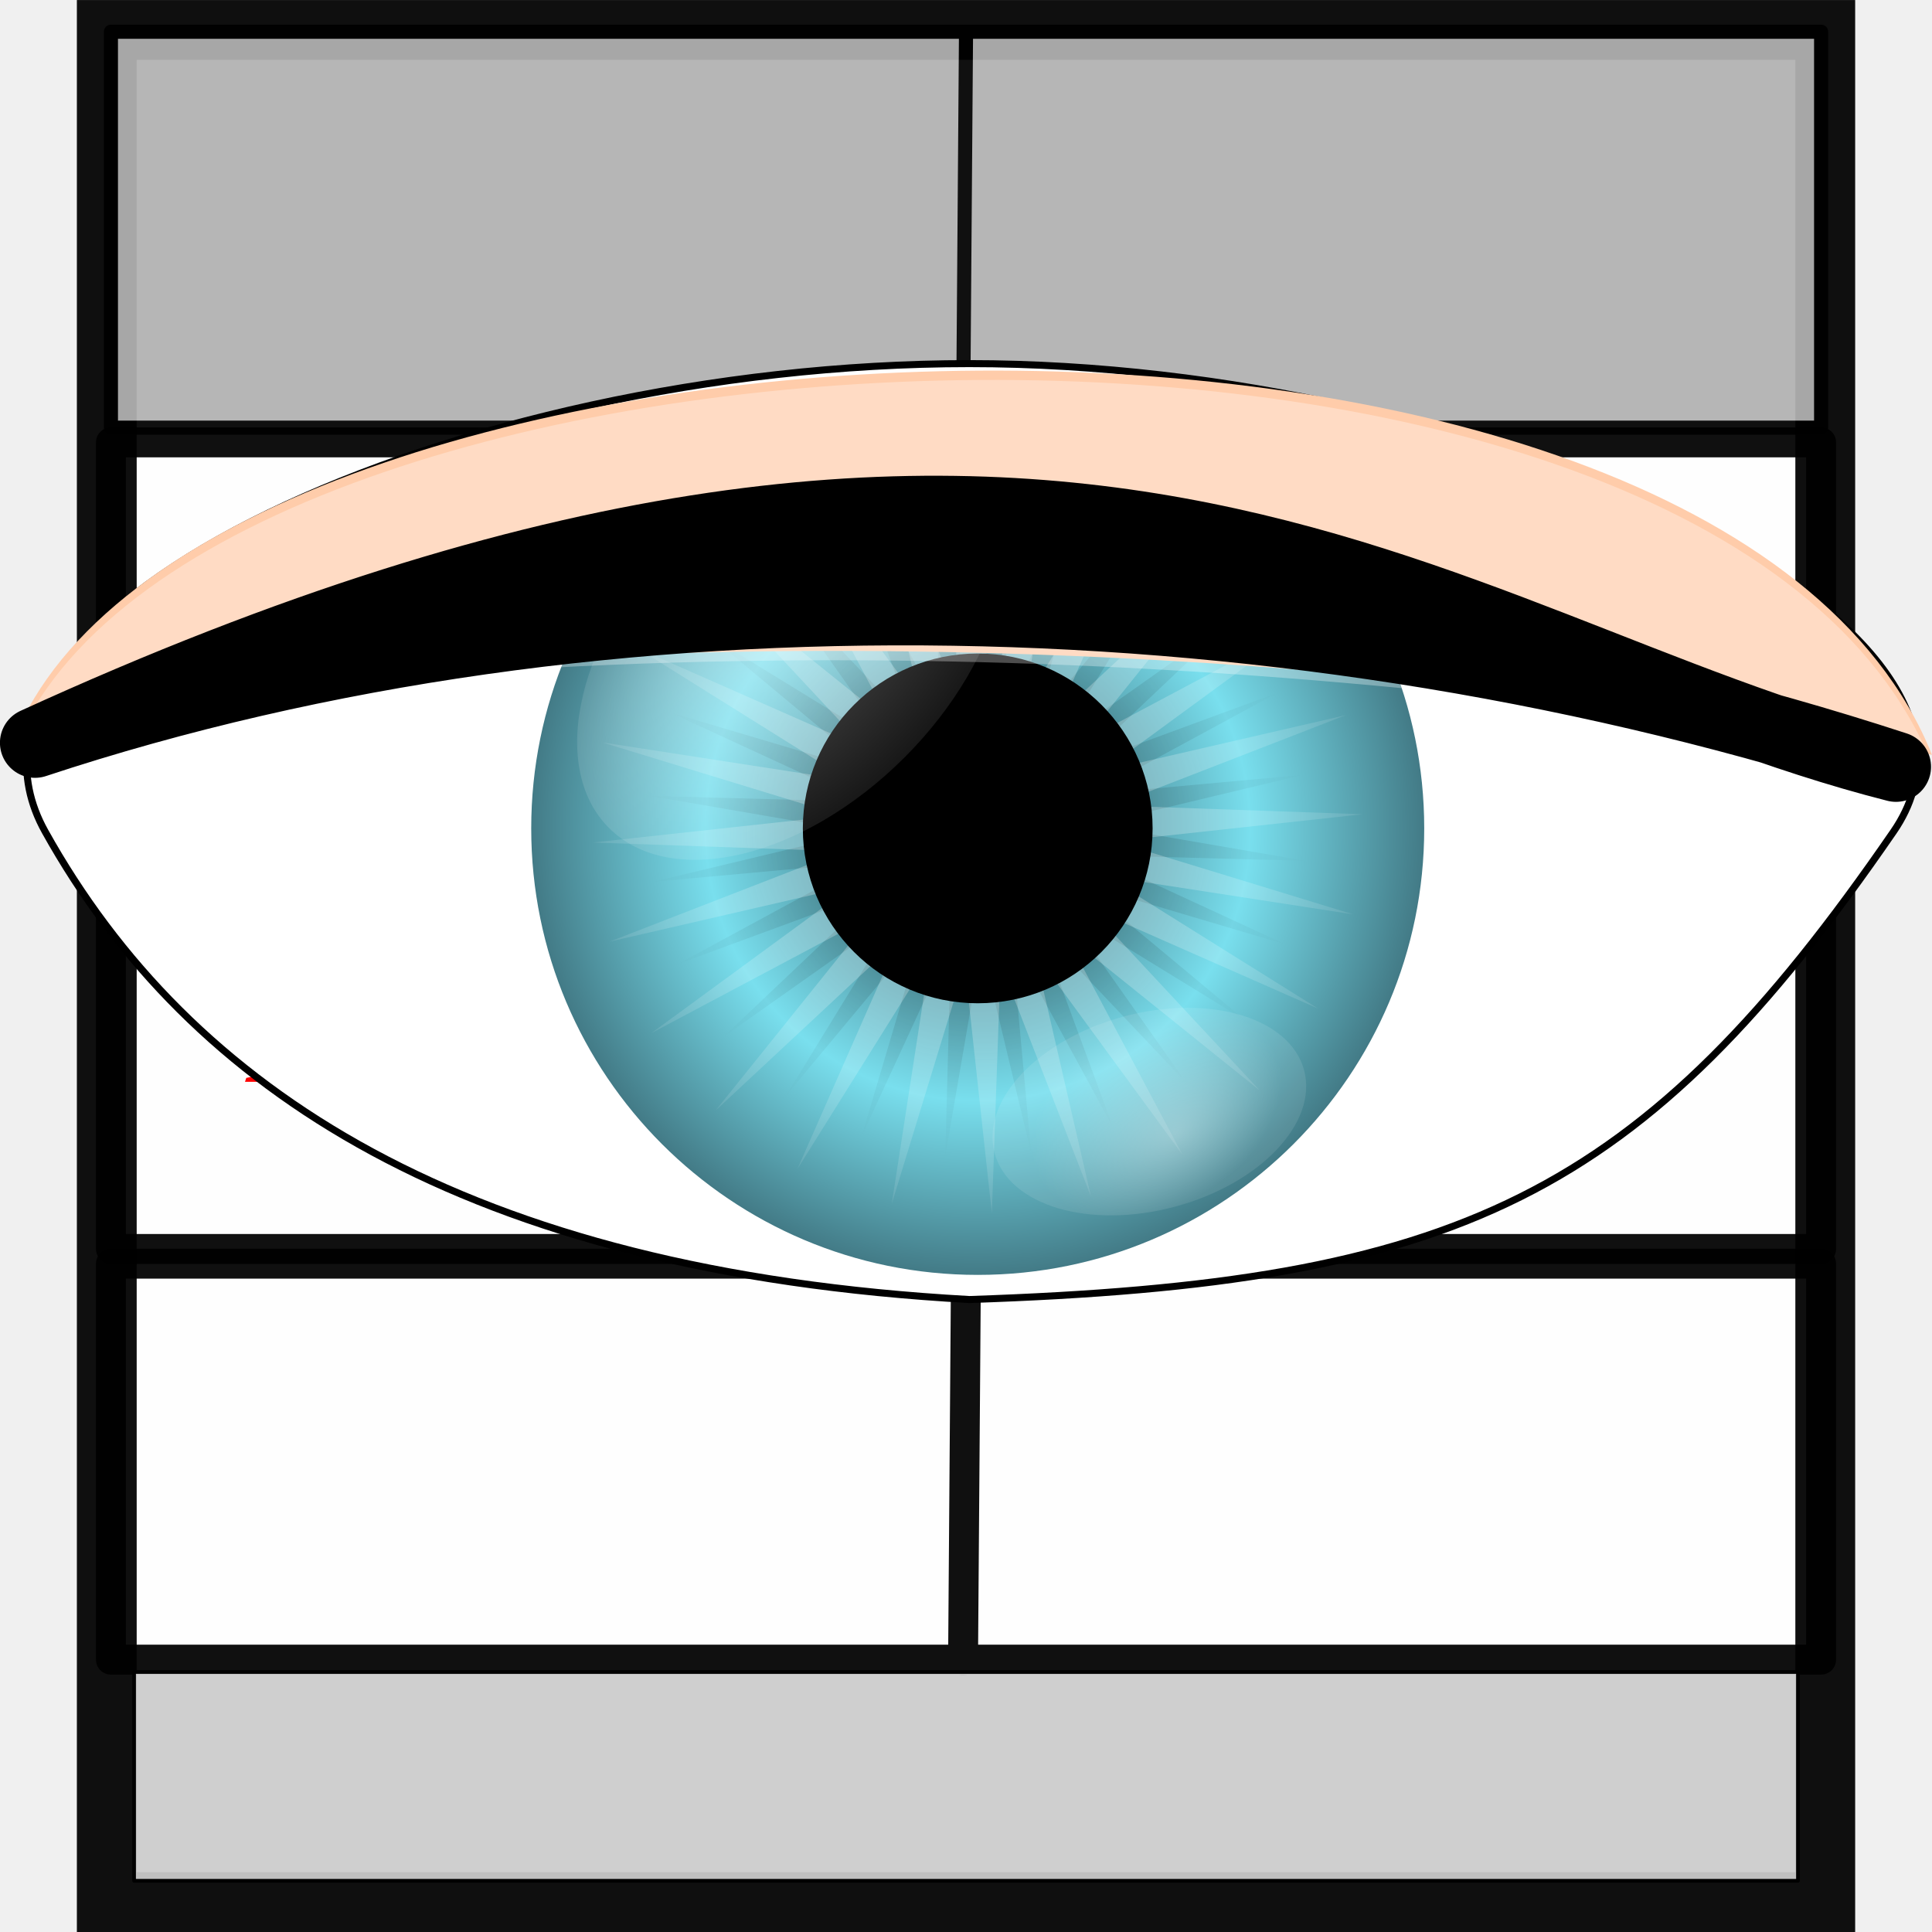
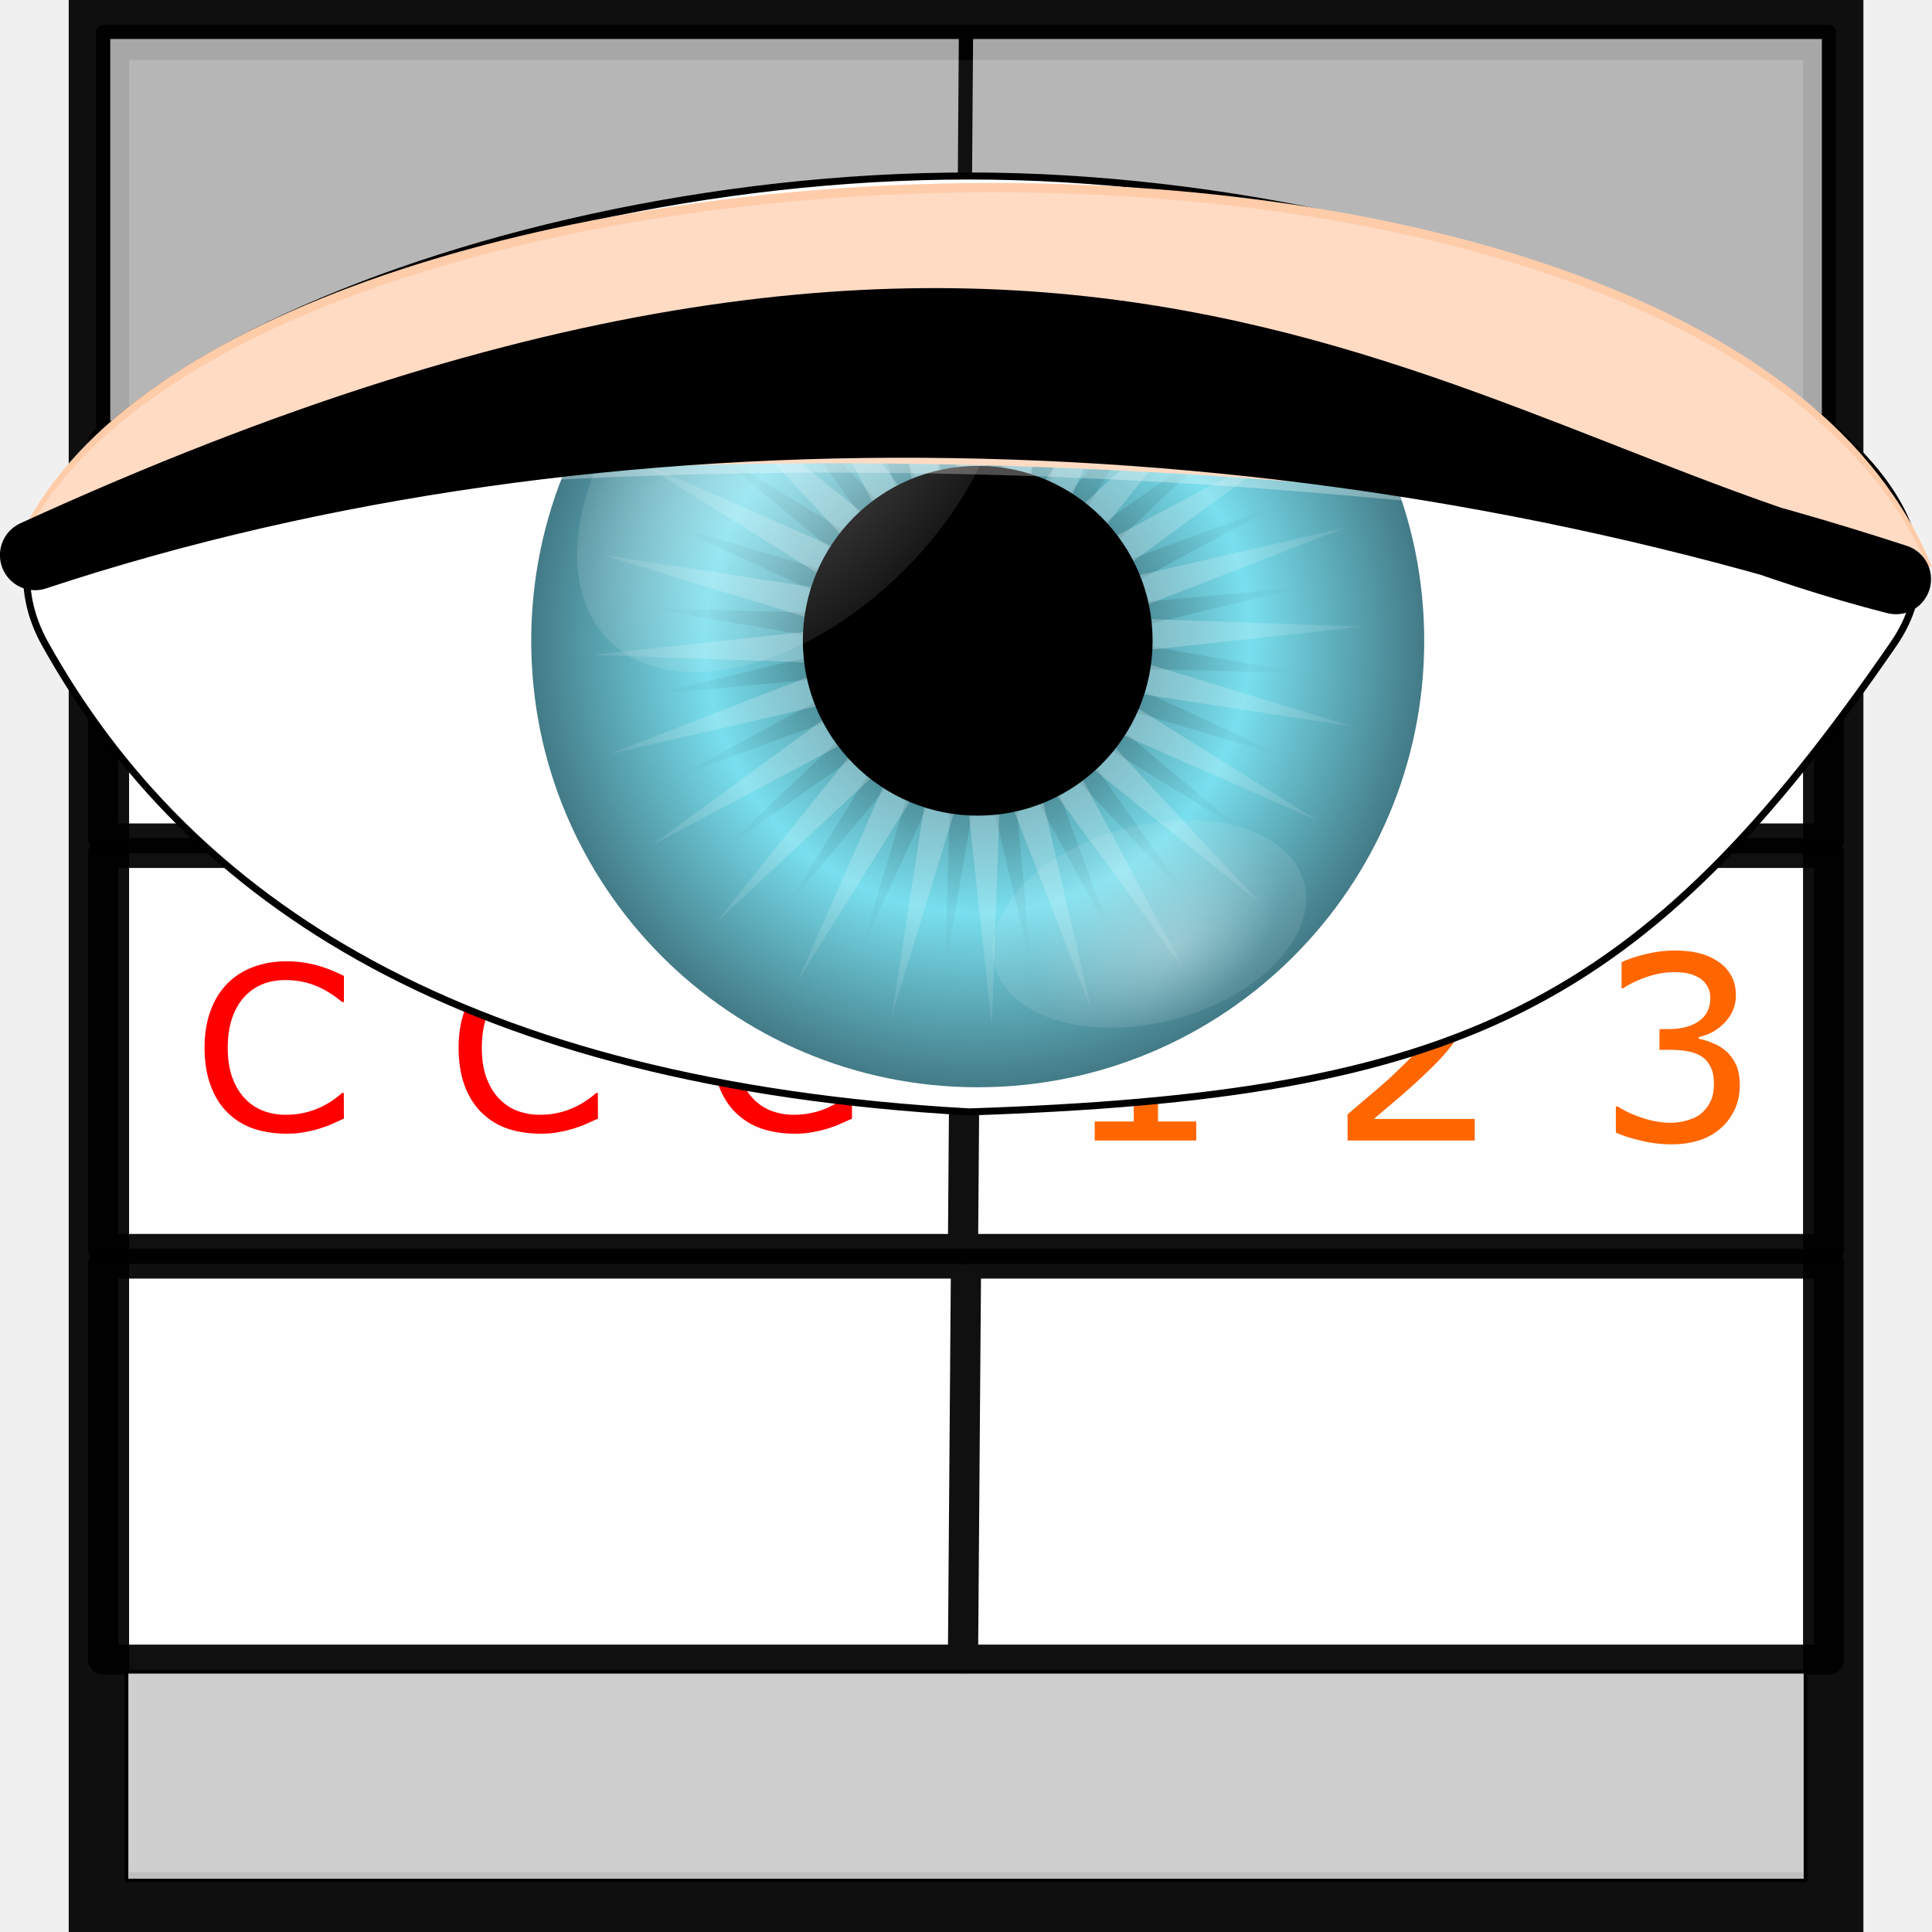
<svg xmlns="http://www.w3.org/2000/svg" xmlns:xlink="http://www.w3.org/1999/xlink" width="32" height="32" id="svg17560" version="1.1" viewBox="0 0 32 32">
  <defs id="defs17562">
    <radialGradient xlink:href="#linearGradient3773" id="radialGradient14019" gradientUnits="userSpaceOnUse" gradientTransform="matrix(0.610003,0,0,0.610003,57.68046,101.3106)" spreadMethod="reflect" cx="147.899" cy="259.772" fx="147.899" fy="259.772" r="227.538" />
    <linearGradient id="linearGradient3773">
      <stop style="stop-color:#24424c;stop-opacity:1;" offset="0" id="stop3775" />
      <stop style="stop-color:#79dfee;stop-opacity:1;" offset="1" id="stop3777" />
    </linearGradient>
    <radialGradient xlink:href="#linearGradient8251" id="radialGradient14021" gradientUnits="userSpaceOnUse" gradientTransform="matrix(0.991749,-0.1351,0.1351,0.991749,-57.27289,-28.38547)" cx="-235.122" cy="409.568" fx="-235.122" fy="409.568" r="206.68" />
    <linearGradient id="linearGradient8251">
      <stop style="stop-color:#000000;stop-opacity:0.251;" offset="0" id="stop8253" />
      <stop style="stop-color:#000000;stop-opacity:0;" offset="1" id="stop8255" />
    </linearGradient>
    <radialGradient xlink:href="#linearGradient8983" id="radialGradient14023" gradientUnits="userSpaceOnUse" cx="-235.122" cy="409.568" fx="-235.122" fy="409.568" r="206.68" />
    <linearGradient id="linearGradient8983">
      <stop style="stop-color:#ffffff;stop-opacity:0.373;" offset="0" id="stop8985" />
      <stop style="stop-color:#ffffff;stop-opacity:0.094;" offset="1" id="stop8987" />
    </linearGradient>
    <radialGradient xlink:href="#linearGradient8983" id="radialGradient14025" gradientUnits="userSpaceOnUse" gradientTransform="matrix(1.067294,-2.894885e-7,1.666001e-7,0.614226,14.09976,131.3014)" spreadMethod="pad" cx="-209.524" cy="340.359" fx="-207.43" fy="302.834" r="103.34" />
    <radialGradient xlink:href="#linearGradient8983" id="radialGradient14027" gradientUnits="userSpaceOnUse" gradientTransform="matrix(0.807107,-0.216266,0.149951,0.559619,-90.93863,105.4105)" spreadMethod="pad" cx="-205.797" cy="344.595" fx="-200.759" fy="374.528" r="103.34" />
  </defs>
  <g id="layer1">
-     <g id="g18340" transform="translate(-4.8697612e-7,-3.7515049e-5)">
-       <g transform="matrix(1.981795,0,0,1.981795,-177.2699,-1648.882)" id="g9934-1-9">
-         <g id="g10366-7-6" transform="matrix(0.7060479,0,0,0.7060479,63.01753,229.2518)">
-           <rect y="854.068" x="38.7" height="22.161" width="20.342" id="rect10214-4-0" style="color:#000000;display:inline;overflow:visible;visibility:visible;opacity:0.937;fill:#ffffff;fill-opacity:1;fill-rule:evenodd;stroke:#000000;stroke-width:0.708;marker:none;enable-background:accumulate" />
-           <path id="rect10216-0-5" d="m 48.871,858.776 -10.122,0 0,-4.687 10.122,0 m 0,4.687 10.122,0 0,-4.687 -10.122,0 -0.035,4.694" style="color:#000000;display:inline;overflow:visible;visibility:visible;opacity:0.937;fill:#b1b1b1;fill-opacity:1;fill-rule:evenodd;stroke:#000000;stroke-width:0.167;stroke-linecap:round;stroke-linejoin:round;stroke-miterlimit:4;stroke-dashoffset:0;stroke-opacity:1;marker:none;enable-background:accumulate" />
-           <path id="rect10216-8-9-2" d="m 48.871,863.637 -10.122,0 0,-4.687 10.122,0 m 0,4.687 10.122,0 0,-4.687 -10.122,0 -0.035,4.694" style="color:#000000;display:inline;overflow:visible;visibility:visible;opacity:0.937;fill:none;stroke:#000000;stroke-width:0.354;stroke-linecap:round;stroke-linejoin:round;stroke-miterlimit:4;stroke-dashoffset:0;stroke-opacity:1;marker:none;enable-background:accumulate" />
-           <path id="rect10216-89-4-3" d="m 48.871,868.498 -10.122,0 0,-4.687 10.122,0 m 0,4.687 10.122,0 0,-4.687 -10.122,0 -0.035,4.694" style="color:#000000;display:inline;overflow:visible;visibility:visible;opacity:0.937;fill:none;stroke:#000000;stroke-width:0.354;stroke-linecap:round;stroke-linejoin:round;stroke-miterlimit:4;stroke-dashoffset:0;stroke-opacity:1;marker:none;enable-background:accumulate" />
-           <path id="rect10216-7-8-7" d="m 48.871,873.359 -10.122,0 0,-4.687 10.122,0 m 0,4.687 10.122,0 0,-4.687 -10.122,0 -0.035,4.694" style="color:#000000;display:inline;overflow:visible;visibility:visible;opacity:0.937;fill:none;stroke:#000000;stroke-width:0.354;stroke-linecap:round;stroke-linejoin:round;stroke-miterlimit:4;stroke-dashoffset:0;stroke-opacity:1;marker:none;enable-background:accumulate" />
-           <path id="path10281-8-1" d="m 39.023,874.741 0,-1.236 9.848,0 9.848,0 0,1.236 0,1.236 -9.848,0 -9.848,0 0,-1.236 z" style="color:#000000;display:inline;overflow:visible;visibility:visible;opacity:0.937;fill:#cccccc;fill-opacity:1;stroke:#000000;stroke-width:0.044;stroke-linecap:round;stroke-linejoin:round;stroke-miterlimit:4;stroke-dasharray:none;stroke-dashoffset:0;stroke-opacity:1;marker:none;enable-background:accumulate" />
-           <text id="text10283-2-3" y="861.821" x="40.057" style="font-style:italic;font-size:2.083px;fill:#0000ff;fill-opacity:1;stroke:none" xml:space="preserve">
-             <tspan y="861.821" x="40.057" id="tspan10285-4-5">Predrag</tspan>
-           </text>
-           <text id="text10283-8-5-1" y="866.519" x="40.351" style="font-style:italic;font-size:2.083px;fill:#ff0000;fill-opacity:1;stroke:none" xml:space="preserve">
-             <tspan y="866.519" x="40.351" id="tspan10285-1-5-6">Romina</tspan>
-           </text>
-           <text id="text10283-86-1-0" y="866.531" x="51.056" style="font-style:italic;font-size:2.083px;fill:#008000;fill-opacity:1;stroke:none" xml:space="preserve">
-             <tspan id="tspan10362-7-4" y="866.531" x="51.056">Sara</tspan>
-           </text>
-           <text id="text10283-86-4-1-0" y="862.04" x="51.056" style="font-style:italic;font-size:2.083px;fill:#ff6600;fill-opacity:1;stroke:none" xml:space="preserve">
-             <tspan y="862.04" x="51.056" id="tspan10285-12-2-1-0">Stela</tspan>
-           </text>
+     <g id="g4747">
+       <g id="g4533" transform="matrix(2,0,0,1.98182,-0.00800525,-0.01214266)">
+         <path style="color:#000000;opacity:0.937;fill:#ffffff;fill-rule:evenodd;stroke:#000000;stroke-width:0.5" d="M 0.823,0.256 H 15.186 V 15.903 H 0.823 Z" id="rect12" />
+         <path style="color:#000000;opacity:0.937;fill:#b1b1b1;fill-rule:evenodd;stroke:#000000;stroke-width:0.118;stroke-linecap:round;stroke-linejoin:round" d="M 8.004,3.582 H 0.858 V 0.273 H 8.004 m 0,3.309 H 15.151 V 0.273 H 8.004 L 7.98,3.587" id="path14" />
+         <path style="color:#000000;opacity:0.937;fill:none;stroke:#000000;stroke-width:0.25;stroke-linecap:round;stroke-linejoin:round" d="M 8.004,7.013 H 0.858 V 3.704 H 8.004 m 0,3.309 H 15.151 V 3.704 H 8.004 l -0.025,3.314" id="path16" />
+         <path style="color:#000000;opacity:0.937;fill:none;stroke:#000000;stroke-width:0.25;stroke-linecap:round;stroke-linejoin:round" d="M 8.004,10.444 H 0.858 V 7.135 H 8.004 m 0,3.309 H 15.151 V 7.135 H 8.004 l -0.025,3.314" id="path18" />
+         <path style="color:#000000;opacity:0.937;fill:none;stroke:#000000;stroke-width:0.25;stroke-linecap:round;stroke-linejoin:round" d="M 8.004,13.876 H 0.858 V 10.567 H 8.004 m 0,3.309 H 15.151 V 10.567 H 8.004 l -0.025,3.314" id="path20" />
+         <path style="color:#000000;opacity:0.937;fill:#cccccc;stroke:#000000;stroke-width:0.031;stroke-linecap:round;stroke-linejoin:round" d="m 1.051,14.85 v -0.873 h 6.953 6.953 v 0.873 0.873 H 8.004 1.051 Z" id="path22" />
+         <rect id="rect40" x="0.004" y="0.08" width="16" height="16" style="color:#000000;fill:none" />
+         <g aria-label="AAA" style="font-style:normal;font-weight:normal;font-size:1.935px;line-height:125%;font-family:sans-serif;letter-spacing:0.774px;fill:#0000ff;stroke-width:0.774" id="text4219">
+           <path d="M 2.908,6.226 H 2.709 L 2.571,5.834 H 1.963 L 1.825,6.226 H 1.635 l 0.512,-1.407 H 2.396 Z M 2.513,5.673 2.267,4.983 2.019,5.673 Z" style="stroke-width:0.774" id="path4497" />
+           <path d="M 5.006,6.226 H 4.806 L 4.668,5.834 H 4.06 L 3.922,6.226 H 3.732 l 0.512,-1.407 H 4.493 Z M 4.611,5.673 4.364,4.983 4.116,5.673 Z" style="stroke-width:0.774" id="path4499" />
+           <path d="M 7.103,6.226 H 6.903 L 6.765,5.834 H 6.157 L 6.019,6.226 H 5.829 l 0.512,-1.407 H 6.591 Z M 6.708,5.673 6.461,4.983 6.214,5.673 Z" style="stroke-width:0.774" id="path4501" />
        </g>
-         <rect style="color:#000000;display:inline;overflow:visible;visibility:visible;fill:none;stroke:none;stroke-width:0.85;marker:none;enable-background:accumulate" id="rect6193-0-23-7-8-2-89-0-36-52-9" width="16" height="16" x="89.523" y="832.088" />
+         <g aria-label="BBB" style="font-style:normal;font-weight:normal;font-size:1.896px;line-height:125%;font-family:sans-serif;letter-spacing:0.758px;fill:#008000;stroke-width:0.758" id="text4223">
+           <path d="m 10.042,5.788 q 0,0.103 -0.039,0.181 -0.039,0.079 -0.105,0.13 -0.078,0.061 -0.171,0.087 -0.093,0.026 -0.236,0.026 H 9.002 v -1.379 h 0.408 q 0.151,0 0.226,0.011 0.075,0.011 0.144,0.046 0.076,0.04 0.11,0.103 0.034,0.062 0.034,0.149 0,0.098 -0.05,0.168 -0.05,0.069 -0.133,0.11 v 0.007 q 0.14,0.029 0.22,0.123 0.081,0.094 0.081,0.237 z M 9.733,5.167 q 0,-0.05 -0.017,-0.084 -0.017,-0.034 -0.054,-0.056 -0.044,-0.025 -0.106,-0.031 -0.062,-0.006 -0.154,-0.006 H 9.185 V 5.388 H 9.422 q 0.086,0 0.137,-0.008 0.051,-0.009 0.094,-0.037 0.044,-0.028 0.061,-0.071 0.019,-0.044 0.019,-0.105 z m 0.118,0.629 q 0,-0.083 -0.025,-0.132 Q 9.801,5.614 9.735,5.58 9.691,5.556 9.627,5.55 9.564,5.543 9.473,5.543 H 9.185 v 0.513 h 0.243 q 0.12,0 0.197,-0.012 0.077,-0.013 0.126,-0.046 0.052,-0.036 0.076,-0.082 0.024,-0.046 0.024,-0.119 z" style="stroke-width:0.758" id="path4504" />
+           <path d="m 12.1,5.788 q 0,0.103 -0.039,0.181 -0.039,0.079 -0.105,0.13 -0.078,0.061 -0.171,0.087 -0.093,0.026 -0.236,0.026 H 11.06 v -1.379 h 0.408 q 0.151,0 0.226,0.011 0.075,0.011 0.144,0.046 0.076,0.04 0.11,0.103 0.034,0.062 0.034,0.149 0,0.098 -0.05,0.168 -0.05,0.069 -0.133,0.11 v 0.007 q 0.14,0.029 0.22,0.123 0.081,0.094 0.081,0.237 z M 11.792,5.167 q 0,-0.05 -0.017,-0.084 -0.017,-0.034 -0.054,-0.056 -0.044,-0.025 -0.106,-0.031 -0.062,-0.006 -0.154,-0.006 h -0.219 v 0.398 h 0.237 q 0.086,0 0.137,-0.008 0.051,-0.009 0.094,-0.037 0.044,-0.028 0.061,-0.071 0.019,-0.044 0.019,-0.105 z m 0.118,0.629 q 0,-0.083 -0.025,-0.132 -0.025,-0.049 -0.091,-0.083 -0.044,-0.023 -0.108,-0.03 -0.063,-0.007 -0.154,-0.007 h -0.288 v 0.513 h 0.243 q 0.12,0 0.197,-0.012 0.077,-0.013 0.126,-0.046 0.052,-0.036 0.076,-0.082 0.024,-0.046 0.024,-0.119 z" style="stroke-width:0.758" id="path4506" />
+           <path d="m 14.158,5.788 q 0,0.103 -0.039,0.181 -0.039,0.079 -0.105,0.13 -0.078,0.061 -0.171,0.087 -0.093,0.026 -0.236,0.026 H 13.119 v -1.379 h 0.408 q 0.151,0 0.226,0.011 0.075,0.011 0.144,0.046 0.076,0.04 0.11,0.103 0.034,0.062 0.034,0.149 0,0.098 -0.05,0.168 -0.05,0.069 -0.133,0.11 v 0.007 q 0.14,0.029 0.22,0.123 0.081,0.094 0.081,0.237 z M 13.85,5.167 q 0,-0.05 -0.017,-0.084 -0.017,-0.034 -0.054,-0.056 -0.044,-0.025 -0.106,-0.031 -0.062,-0.006 -0.154,-0.006 h -0.219 v 0.398 h 0.237 q 0.086,0 0.137,-0.008 0.051,-0.009 0.094,-0.037 0.044,-0.028 0.061,-0.071 0.019,-0.044 0.019,-0.105 z m 0.118,0.629 q 0,-0.083 -0.025,-0.132 -0.025,-0.049 -0.091,-0.083 -0.044,-0.023 -0.108,-0.03 -0.063,-0.007 -0.154,-0.007 h -0.288 v 0.513 h 0.243 q 0.12,0 0.197,-0.012 0.077,-0.013 0.126,-0.046 0.052,-0.036 0.076,-0.082 0.024,-0.046 0.024,-0.119 z" style="stroke-width:0.758" id="path4508" />
+         </g>
+         <g aria-label="CCC" style="font-style:normal;font-weight:normal;font-size:1.914px;line-height:125%;font-family:sans-serif;letter-spacing:0.766px;fill:#ff0000;stroke-width:0.766" id="text4219-4">
+           <path d="m 2.852,9.355 q -0.051,0.022 -0.093,0.042 -0.041,0.02 -0.108,0.041 -0.057,0.018 -0.124,0.03 -0.066,0.013 -0.147,0.013 -0.151,0 -0.276,-0.042 Q 1.98,9.396 1.889,9.305 1.799,9.217 1.749,9.08 1.698,8.943 1.698,8.762 q 0,-0.172 0.049,-0.307 0.049,-0.136 0.14,-0.229 0.089,-0.091 0.214,-0.138 0.126,-0.048 0.279,-0.048 0.112,0 0.223,0.027 0.112,0.027 0.249,0.095 V 8.381 H 2.838 Q 2.723,8.285 2.61,8.241 2.497,8.197 2.368,8.197 q -0.106,0 -0.191,0.035 -0.084,0.034 -0.15,0.106 -0.064,0.07 -0.101,0.178 -0.036,0.107 -0.036,0.247 0,0.147 0.039,0.252 0.04,0.106 0.103,0.172 0.065,0.069 0.152,0.103 0.088,0.033 0.185,0.033 0.134,0 0.25,-0.046 0.117,-0.046 0.219,-0.137 h 0.013 z" style="stroke-width:0.766" id="path4502" />
+           <path d="m 4.956,9.355 q -0.051,0.022 -0.093,0.042 -0.041,0.02 -0.108,0.041 -0.057,0.018 -0.124,0.03 -0.066,0.013 -0.147,0.013 -0.151,0 -0.276,-0.042 Q 4.084,9.396 3.993,9.305 3.903,9.217 3.852,9.08 3.802,8.943 3.802,8.762 q 0,-0.172 0.049,-0.307 0.049,-0.136 0.14,-0.229 0.089,-0.091 0.214,-0.138 0.126,-0.048 0.279,-0.048 0.112,0 0.223,0.027 0.112,0.027 0.249,0.095 V 8.381 H 4.942 Q 4.827,8.285 4.714,8.241 4.601,8.197 4.472,8.197 q -0.106,0 -0.191,0.035 -0.084,0.034 -0.15,0.106 -0.064,0.07 -0.101,0.178 -0.036,0.107 -0.036,0.247 0,0.147 0.039,0.252 0.04,0.106 0.103,0.172 0.065,0.069 0.152,0.103 0.088,0.033 0.185,0.033 0.134,0 0.25,-0.046 0.117,-0.046 0.219,-0.137 h 0.013 z" style="stroke-width:0.766" id="path4505" />
+           <path d="m 7.06,9.355 q -0.051,0.022 -0.093,0.042 -0.041,0.02 -0.108,0.041 -0.057,0.018 -0.124,0.03 -0.066,0.013 -0.147,0.013 -0.151,0 -0.276,-0.042 Q 6.188,9.396 6.096,9.305 6.007,9.217 5.956,9.08 5.906,8.943 5.906,8.762 q 0,-0.172 0.049,-0.307 0.049,-0.136 0.14,-0.229 0.089,-0.091 0.214,-0.138 0.126,-0.048 0.279,-0.048 0.112,0 0.223,0.027 0.112,0.027 0.249,0.095 V 8.381 H 7.046 Q 6.931,8.285 6.818,8.241 6.705,8.197 6.576,8.197 q -0.106,0 -0.191,0.035 -0.084,0.034 -0.15,0.106 -0.064,0.07 -0.101,0.178 -0.036,0.107 -0.036,0.247 0,0.147 0.039,0.252 0.04,0.106 0.103,0.172 0.065,0.069 0.152,0.103 0.088,0.033 0.185,0.033 0.134,0 0.25,-0.046 0.117,-0.046 0.219,-0.137 h 0.013 z" style="stroke-width:0.766" id="path4507" />
+         </g>
+         <g aria-label="123" style="font-style:normal;font-weight:normal;font-size:2.139px;line-height:125%;font-family:sans-serif;letter-spacing:0.855px;fill:#ff6600;stroke-width:0.855" id="text4219-8">
+           <path d="M 9.911,9.538 H 9.07 V 9.379 H 9.393 V 8.337 H 9.07 V 8.195 q 0.066,0 0.141,-0.01 0.075,-0.011 0.114,-0.032 0.048,-0.026 0.075,-0.066 0.028,-0.041 0.032,-0.109 h 0.162 v 1.401 h 0.317 z" style="stroke-width:0.855" id="path4512" />
+           <path d="M 12.217,9.538 H 11.164 V 9.319 q 0.11,-0.094 0.219,-0.188 0.111,-0.094 0.206,-0.187 0.2,-0.194 0.275,-0.308 0.074,-0.115 0.074,-0.247 0,-0.121 -0.08,-0.189 -0.079,-0.069 -0.222,-0.069 -0.095,0 -0.206,0.033 -0.111,0.033 -0.216,0.102 h -0.01 V 8.047 q 0.074,-0.037 0.197,-0.067 0.124,-0.03 0.24,-0.03 0.239,0 0.375,0.116 0.136,0.115 0.136,0.312 0,0.089 -0.023,0.166 -0.022,0.076 -0.066,0.145 -0.041,0.065 -0.096,0.127 -0.054,0.063 -0.133,0.139 -0.112,0.11 -0.231,0.213 -0.119,0.102 -0.222,0.19 h 0.836 z" style="stroke-width:0.855" id="path4514" />
+           <path d="m 14.297,8.789 q 0.05,0.045 0.083,0.113 0.032,0.068 0.032,0.175 0,0.107 -0.039,0.195 -0.039,0.089 -0.109,0.155 -0.078,0.073 -0.185,0.109 -0.105,0.034 -0.232,0.034 -0.129,0 -0.255,-0.031 -0.125,-0.03 -0.206,-0.067 V 9.254 h 0.016 q 0.089,0.058 0.209,0.097 0.12,0.039 0.232,0.039 0.066,0 0.14,-0.022 0.074,-0.022 0.12,-0.065 0.048,-0.046 0.071,-0.101 0.024,-0.055 0.024,-0.14 0,-0.084 -0.027,-0.138 -0.026,-0.055 -0.073,-0.087 -0.047,-0.032 -0.114,-0.044 -0.067,-0.013 -0.144,-0.013 H 13.747 V 8.607 h 0.073 q 0.159,0 0.253,-0.066 0.095,-0.067 0.095,-0.194 0,-0.056 -0.024,-0.098 -0.024,-0.043 -0.067,-0.07 -0.045,-0.027 -0.096,-0.038 -0.051,-0.01 -0.116,-0.01 -0.099,0 -0.211,0.036 -0.112,0.036 -0.211,0.1 h -0.01 V 8.048 q 0.074,-0.037 0.197,-0.067 0.124,-0.031 0.24,-0.031 0.114,0 0.2,0.021 0.087,0.021 0.157,0.067 0.075,0.05 0.114,0.121 0.039,0.071 0.039,0.166 0,0.129 -0.092,0.227 -0.091,0.096 -0.215,0.121 v 0.015 q 0.05,0.008 0.115,0.036 0.065,0.026 0.11,0.066 z" style="stroke-width:0.855" id="path4516" />
+         </g>
      </g>
-       <g transform="matrix(0.9702032,0,0,0.9702032,13.98693,7.099554)" id="g18326">
+       <g transform="matrix(0.9702032,0,0,0.9702032,13.98693,3.991874)" id="g18326">
        <path style="color:#000000;display:inline;overflow:visible;visibility:visible;fill:#ffffff;fill-opacity:1;fill-rule:evenodd;stroke:#000000;stroke-width:0.12;stroke-linecap:round;stroke-linejoin:round;stroke-miterlimit:4;stroke-dashoffset:4.503;stroke-opacity:1;marker:none;enable-background:accumulate" d="m 17.91,6.879 c -4.304,6.257 -7.421,7.71 -15.778,7.989 -8.595,-0.478 -13.318,-3.577 -15.778,-7.989 -2.148,-3.854 7.064,-7.989 15.778,-7.989 8.714,0 18.279,4.354 15.778,7.989 z" id="path12873" />
        <g transform="matrix(0.02792154,0,0,0.02792154,-5.376798,-0.831001)" id="layer1-3">
          <g transform="translate(-98,-252)" id="g2059">
            <circle r="227.538" cy="259.772" cx="147.9" transform="matrix(1.199801,0,0,1.199801,194.5972,214.5061)" style="fill:url(#radialGradient14019);fill-opacity:1;fill-rule:nonzero;stroke:none" id="eyecol" />
            <path transform="matrix(0.964567,0.131397,-0.131397,0.964567,652.6546,162.0202)" style="fill:url(#radialGradient14021);fill-opacity:1;fill-rule:nonzero;stroke:none" id="path2067" d="m -28.442,401.983 -133.278,14.521 128.199,39.23 -132.495,-20.469 113.677,71.074 -122.683,-54.064 91.408,98.074 -104.51,-83.974 62.91,118.39 -79.215,-108.162 30.125,130.638 -48.521,-124.978 -4.713,133.984 -14.521,-133.278 -39.23,128.199 20.469,-132.495 -71.074,113.677 54.064,-122.683 -98.074,91.408 83.974,-104.51 -118.39,62.91 108.162,-79.215 -130.638,30.125 124.978,-48.521 -133.984,-4.713 133.278,-14.521 -128.199,-39.23 132.495,20.469 -113.677,-71.074 122.683,54.064 -91.408,-98.074 104.51,83.974 -62.91,-118.39 79.215,108.162 -30.125,-130.638 48.521,124.978 4.713,-133.984 14.521,133.278 39.23,-128.199 -20.469,132.495 71.074,-113.677 -54.064,122.683 98.074,-91.408 -83.974,104.51 118.39,-62.91 -108.162,79.215 130.638,-30.125 -124.978,48.521 z" />
            <path transform="matrix(1.138602,0,0,1.138602,639.7583,59.8463)" style="fill:url(#radialGradient14023);fill-opacity:1;fill-rule:nonzero;stroke:none" id="path2065" d="m -28.442,401.983 -133.278,14.521 128.199,39.23 -132.495,-20.469 113.677,71.074 -122.683,-54.064 91.408,98.074 -104.51,-83.974 62.91,118.39 -79.215,-108.162 30.125,130.638 -48.521,-124.978 -4.713,133.984 -14.521,-133.278 -39.23,128.199 20.469,-132.495 -71.074,113.677 54.064,-122.683 -98.074,91.408 83.974,-104.51 -118.39,62.91 108.162,-79.215 -130.638,30.125 124.978,-48.521 -133.984,-4.713 133.278,-14.521 -128.199,-39.23 132.495,20.469 -113.677,-71.074 122.683,54.064 -91.408,-98.074 104.51,83.974 -62.91,-118.39 79.215,108.162 -30.125,-130.638 48.521,124.978 4.713,-133.984 14.521,133.278 39.23,-128.199 -20.469,132.495 71.074,-113.677 -54.064,122.683 98.074,-91.408 -83.974,104.51 118.39,-62.91 -108.162,79.215 130.638,-30.125 -124.978,48.521 z" />
            <circle r="227.538" cy="259.772" cx="147.9" transform="matrix(0.469923,0,0,0.469923,302.5458,404.1086)" style="fill:#000000;fill-opacity:1;fill-rule:nonzero;stroke:none" id="path1306" />
            <ellipse ry="63.521" rx="103.34" cy="340.359" cx="-209.524" transform="matrix(1.082821,-1.082821,1.082821,1.082821,116.8324,-181.3922)" style="fill:url(#radialGradient14025);fill-opacity:1;fill-rule:nonzero;stroke:none" id="path2809" />
            <ellipse ry="63.521" rx="103.34" cy="340.359" cx="-209.524" transform="matrix(0.915538,-0.245317,0.245317,0.915538,585.3109,336.3361)" style="fill:url(#radialGradient14027);fill-opacity:1;fill-rule:nonzero;stroke:none" id="path3559" />
          </g>
        </g>
        <path style="fill:#ffccaa;stroke:none" d="M -14.024,4.953 C -3.844,3.084 8.386,3.611 18.566,5.568 14.889,-3.565 -10.279,-2.583 -14.024,4.953 Z" id="path13743" />
        <path id="path13750" d="M -14.024,5.113 C -3.844,3.244 8.386,3.77 18.566,5.728 14.889,-3.406 -10.279,-2.423 -14.024,5.113 Z" style="opacity:0.302;fill:#ffffff;fill-opacity:1;stroke:none" />
        <path style="fill:#000000;fill-opacity:1;stroke:#000000;stroke-width:1.197px;stroke-linecap:round;stroke-linejoin:round;stroke-opacity:1" d="M -13.819,5.363 C -4.117,2.152 7.703,2.424 17.951,5.773 9.949,3.74 3.836,-2.719 -13.819,5.363 Z" id="path13748" />
      </g>
    </g>
  </g>
</svg>
